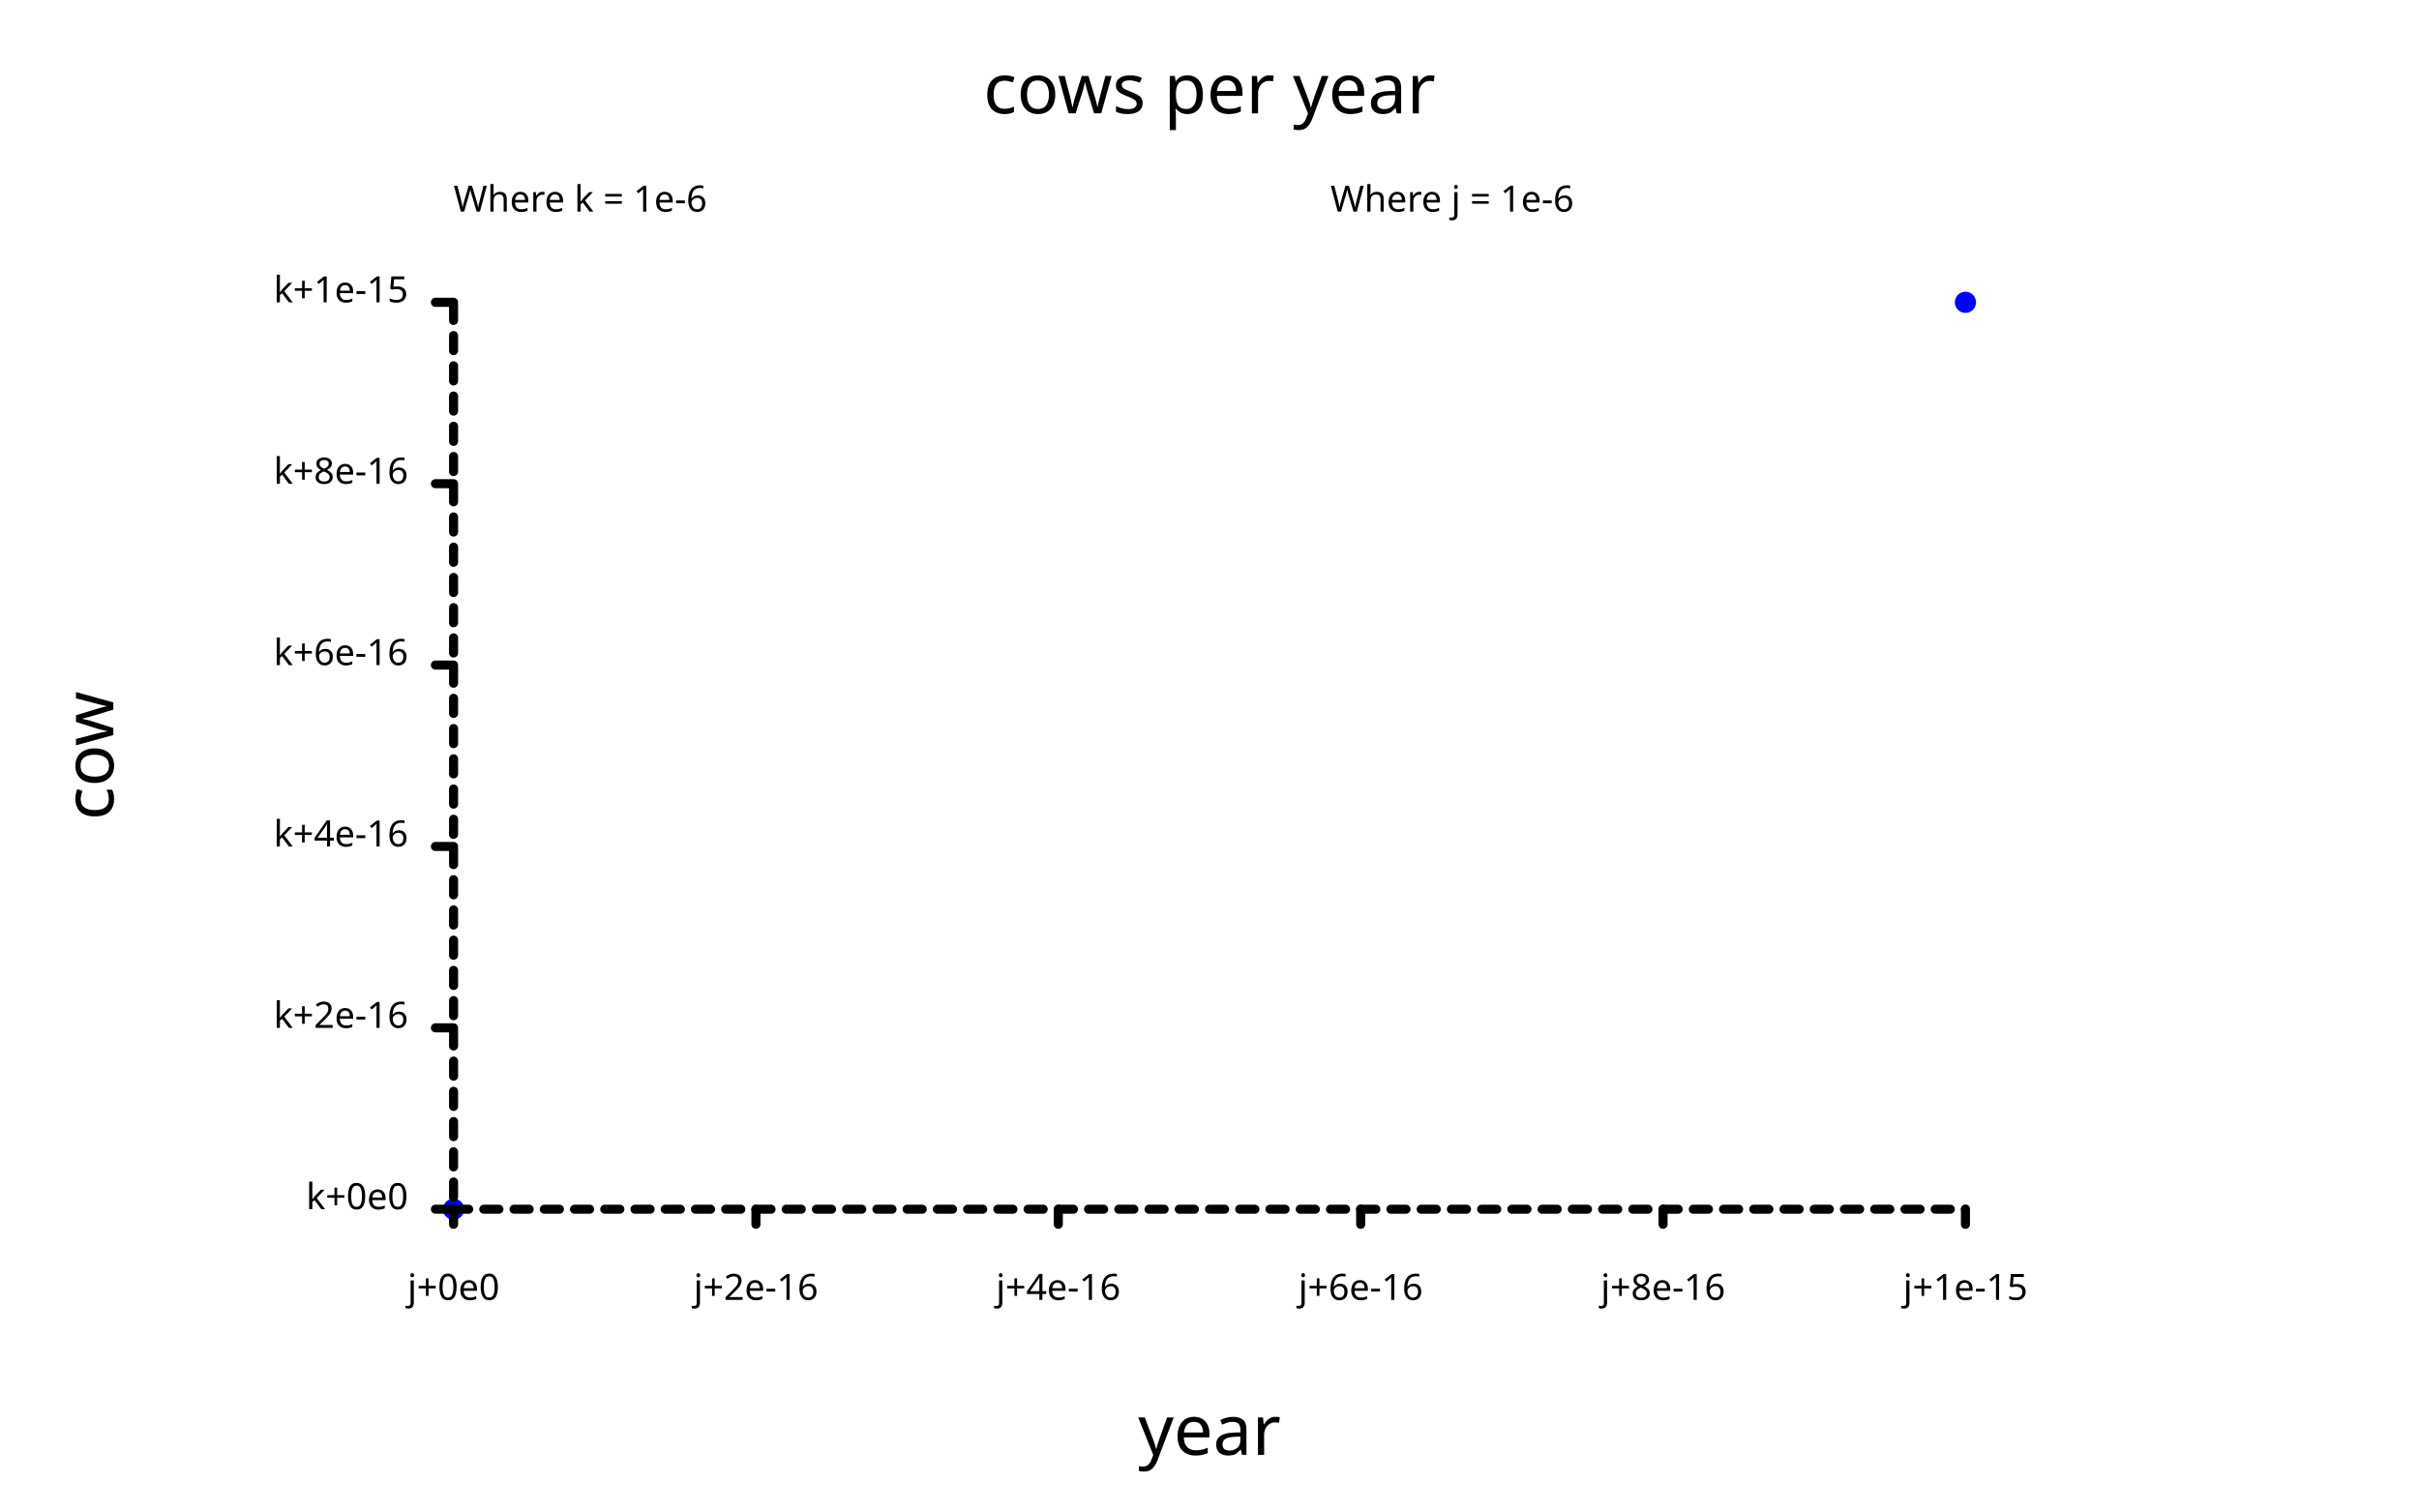
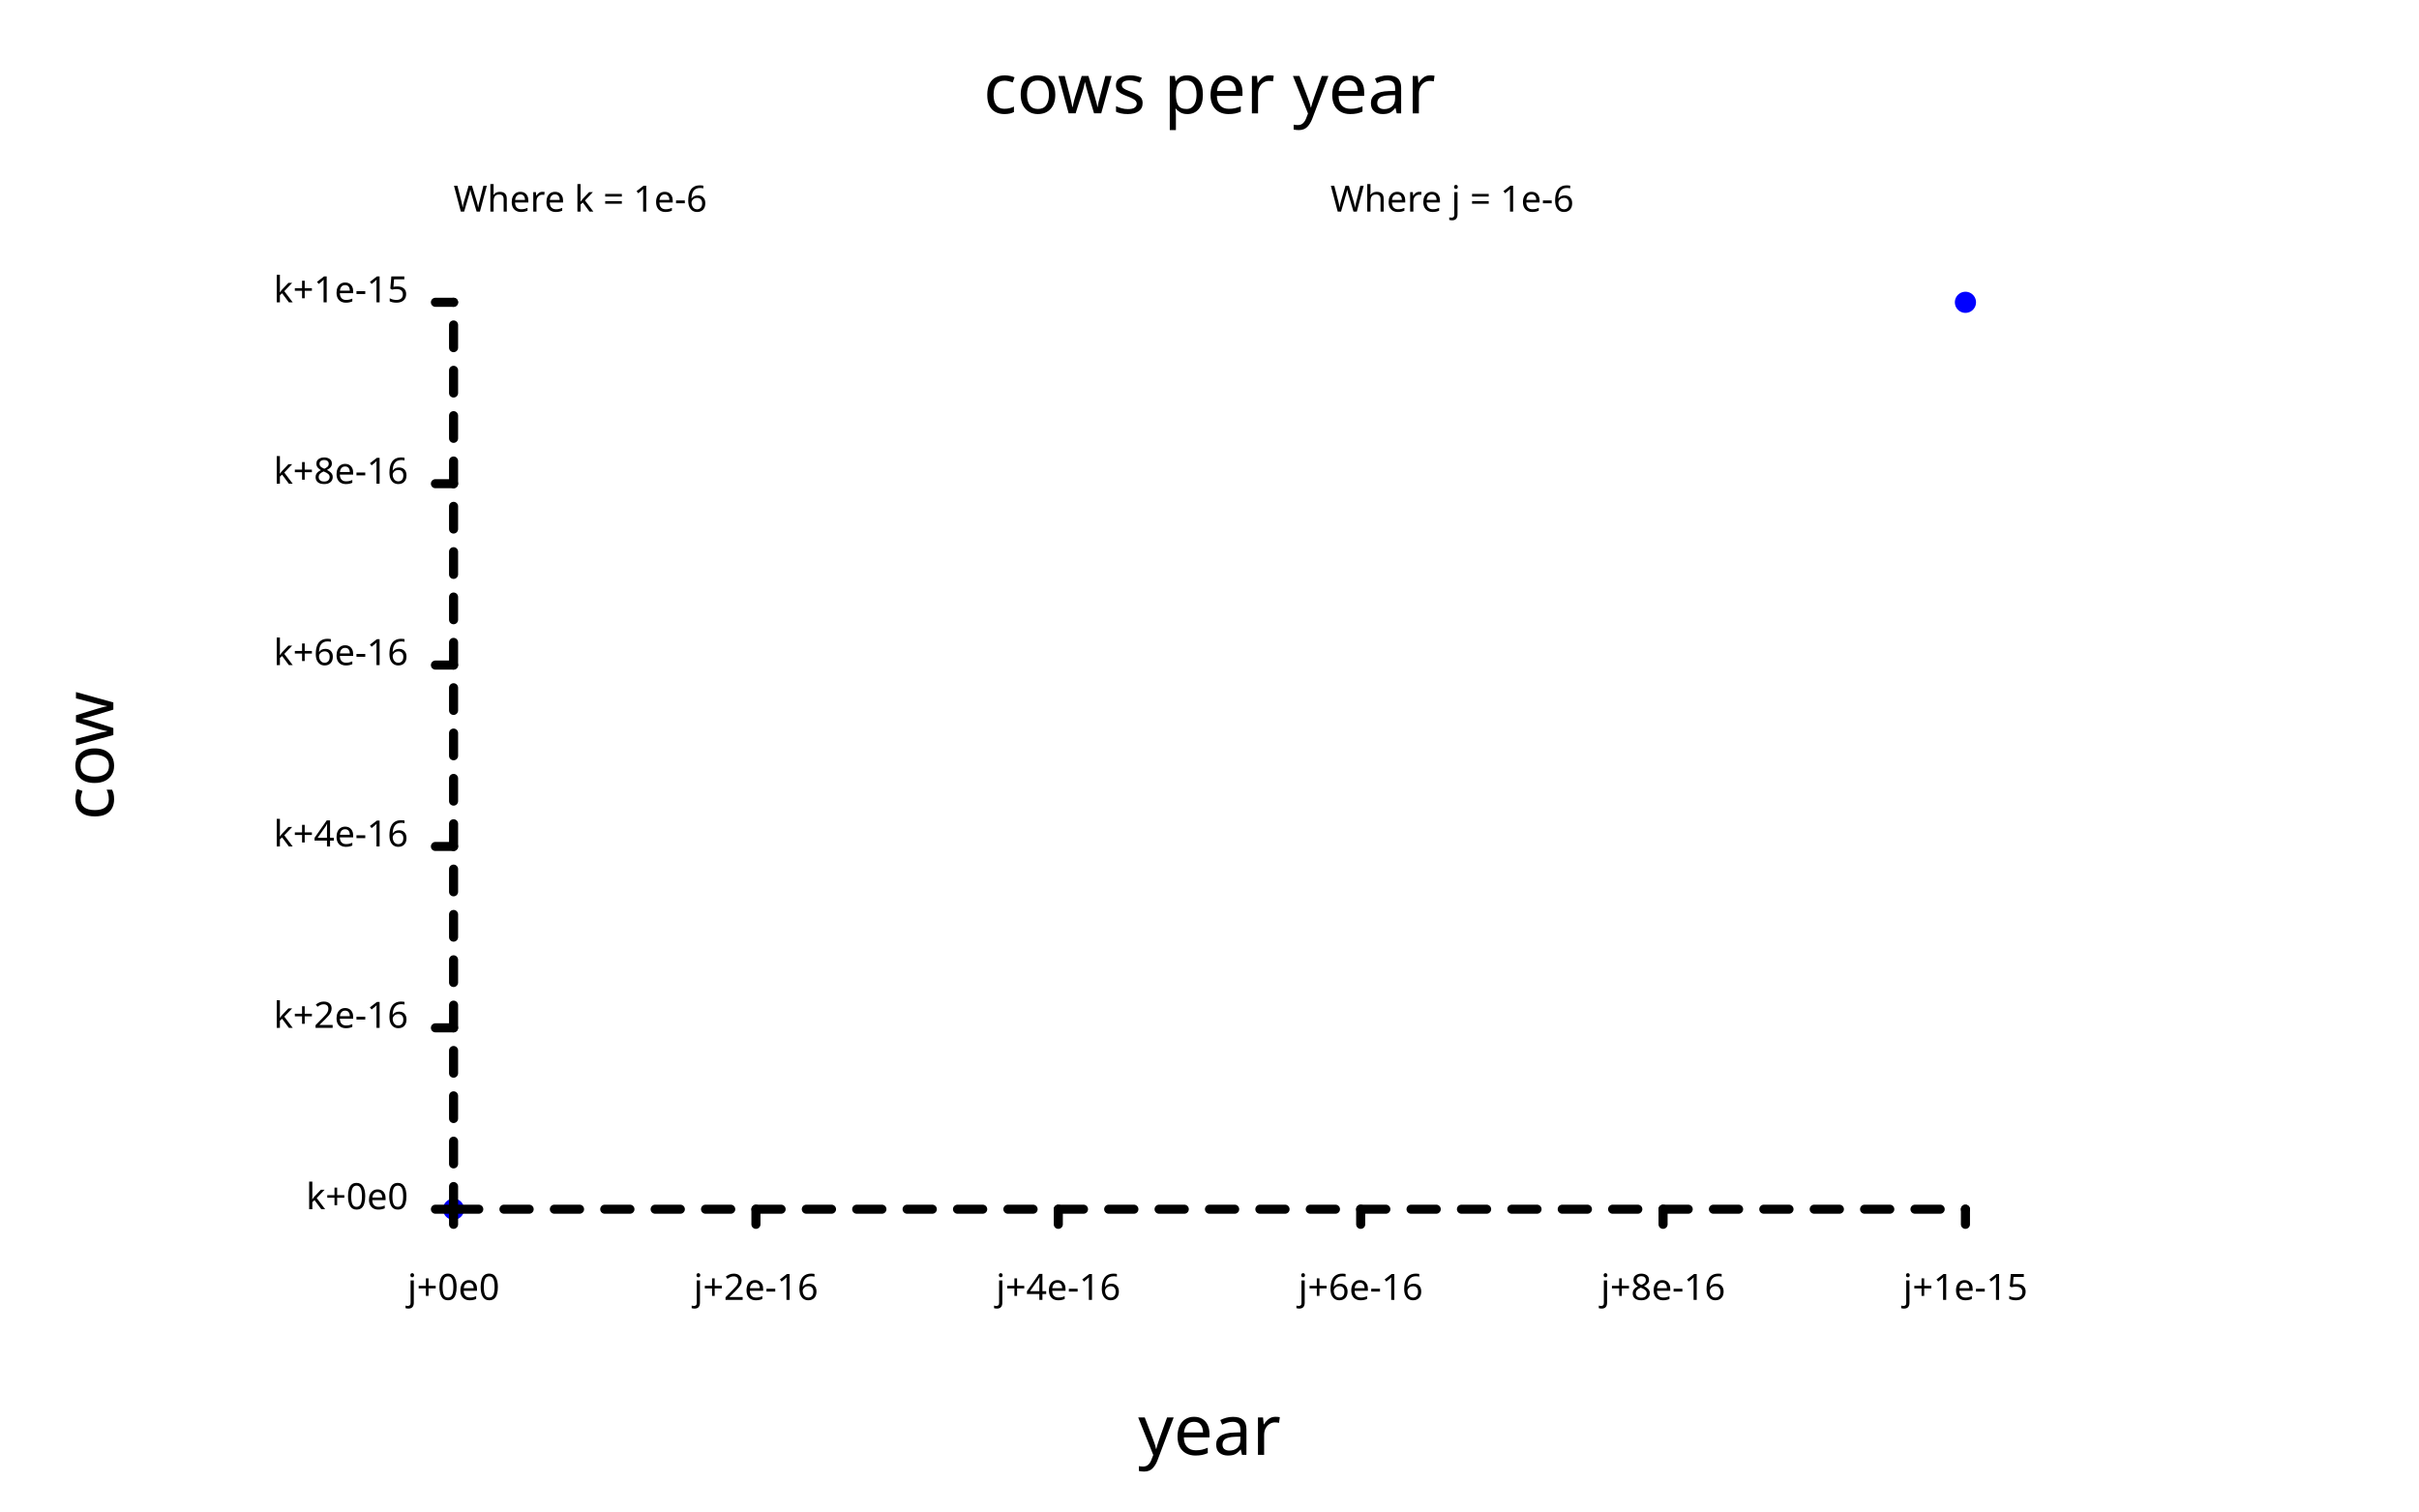
<svg xmlns="http://www.w3.org/2000/svg" width="800" class="poloto_background poloto" height="500" viewBox="0 0 800 500">
  <style>.poloto{stroke-linecap:round;stroke-linejoin:round;font-family:sans-serif;stroke-width:2;}.scatter{stroke-width:7}.poloto_text{fill:black;}.poloto_axis_lines{stroke:black;stroke-width:3;fill:none;stroke-dasharray:none}.poloto_background{background-color:aliceblue;}.poloto0stroke{stroke:blue;}.poloto1stroke{stroke:red;}.poloto2stroke{stroke:green;}.poloto3stroke{stroke:gold;}.poloto4stroke{stroke:aqua;}.poloto5stroke{stroke:lime;}.poloto6stroke{stroke:orange;}.poloto7stroke{stroke:chocolate;}.poloto0fill{fill:blue;}.poloto1fill{fill:red;}.poloto2fill{fill:green;}.poloto3fill{fill:gold;}.poloto4fill{fill:aqua;}.poloto5fill{fill:lime;}.poloto6fill{fill:orange;}.poloto7fill{fill:chocolate;}</style>
  <text class="poloto_text" alignment-baseline="middle" text-anchor="start" font-size="large" x="675" y="100" />
  <path class="scatter poloto0stroke" d=" M 150 400 h 0 M 650 100 h 0" />
  <text class="poloto_text" alignment-baseline="start" text-anchor="middle" font-size="x-large" x="400" y="37.5">cows per year</text>
  <text class="poloto_text" alignment-baseline="start" text-anchor="middle" font-size="x-large" x="400" y="481.25">year</text>
  <text class="poloto_text" alignment-baseline="start" text-anchor="middle" font-size="x-large" transform="rotate(-90,37.5,250)" x="37.5" y="250">cow</text>
-   <path stroke="black" fill="none" class="poloto_axis_lines" style="stroke-dasharray:5 5;stroke-dashoffset:299999967148.02" d=" M 150 400 L 150 100" />
-   <path stroke="black" fill="none" class="poloto_axis_lines" style="stroke-dasharray:5 5;" d=" M 150 400 L 650 400" />
+   <path stroke="black" fill="none" class="poloto_axis_lines" style="stroke-dasharray:7.5" d=" M 150 400 L 150 100" />
+   <path stroke="black" fill="none" class="poloto_axis_lines" style="stroke-dasharray:8.333;" d=" M 150 400 L 650 400" />
  <text class="poloto_text" alignment-baseline="middle" text-anchor="start" x="440" y="70"> Where j = 1e-6</text>
  <line class="poloto_axis_lines" stroke="black" x1="150" x2="150" y1="400" y2="405" />
  <text class="poloto_text" alignment-baseline="start" text-anchor="middle" x="150" y="430"> j+0e0</text>
  <line class="poloto_axis_lines" stroke="black" x1="250" x2="250" y1="400" y2="405" />
  <text class="poloto_text" alignment-baseline="start" text-anchor="middle" x="250" y="430"> j+2e-16</text>
  <line class="poloto_axis_lines" stroke="black" x1="350" x2="350" y1="400" y2="405" />
  <text class="poloto_text" alignment-baseline="start" text-anchor="middle" x="350" y="430"> j+4e-16</text>
  <line class="poloto_axis_lines" stroke="black" x1="450" x2="450" y1="400" y2="405" />
  <text class="poloto_text" alignment-baseline="start" text-anchor="middle" x="450" y="430"> j+6e-16</text>
  <line class="poloto_axis_lines" stroke="black" x1="550" x2="550" y1="400" y2="405" />
  <text class="poloto_text" alignment-baseline="start" text-anchor="middle" x="550" y="430"> j+8e-16</text>
  <line class="poloto_axis_lines" stroke="black" x1="650" x2="650" y1="400" y2="405" />
  <text class="poloto_text" alignment-baseline="start" text-anchor="middle" x="650" y="430"> j+1e-15</text>
  <text class="poloto_text" alignment-baseline="middle" text-anchor="start" x="150" y="70"> Where k = 1e-6</text>
  <line class="poloto_axis_lines" stroke="black" x1="150" x2="144" y1="400" y2="400" />
  <text class="poloto_text" alignment-baseline="middle" text-anchor="end" x="135" y="400"> k+0e0</text>
  <line class="poloto_axis_lines" stroke="black" x1="150" x2="144" y1="340" y2="340" />
  <text class="poloto_text" alignment-baseline="middle" text-anchor="end" x="135" y="340"> k+2e-16</text>
  <line class="poloto_axis_lines" stroke="black" x1="150" x2="144" y1="280" y2="280" />
  <text class="poloto_text" alignment-baseline="middle" text-anchor="end" x="135" y="280"> k+4e-16</text>
  <line class="poloto_axis_lines" stroke="black" x1="150" x2="144" y1="220" y2="220" />
  <text class="poloto_text" alignment-baseline="middle" text-anchor="end" x="135" y="220"> k+6e-16</text>
  <line class="poloto_axis_lines" stroke="black" x1="150" x2="144" y1="160" y2="160" />
  <text class="poloto_text" alignment-baseline="middle" text-anchor="end" x="135" y="160"> k+8e-16</text>
  <line class="poloto_axis_lines" stroke="black" x1="150" x2="144" y1="100" y2="100" />
  <text class="poloto_text" alignment-baseline="middle" text-anchor="end" x="135" y="100"> k+1e-15</text>
</svg>
